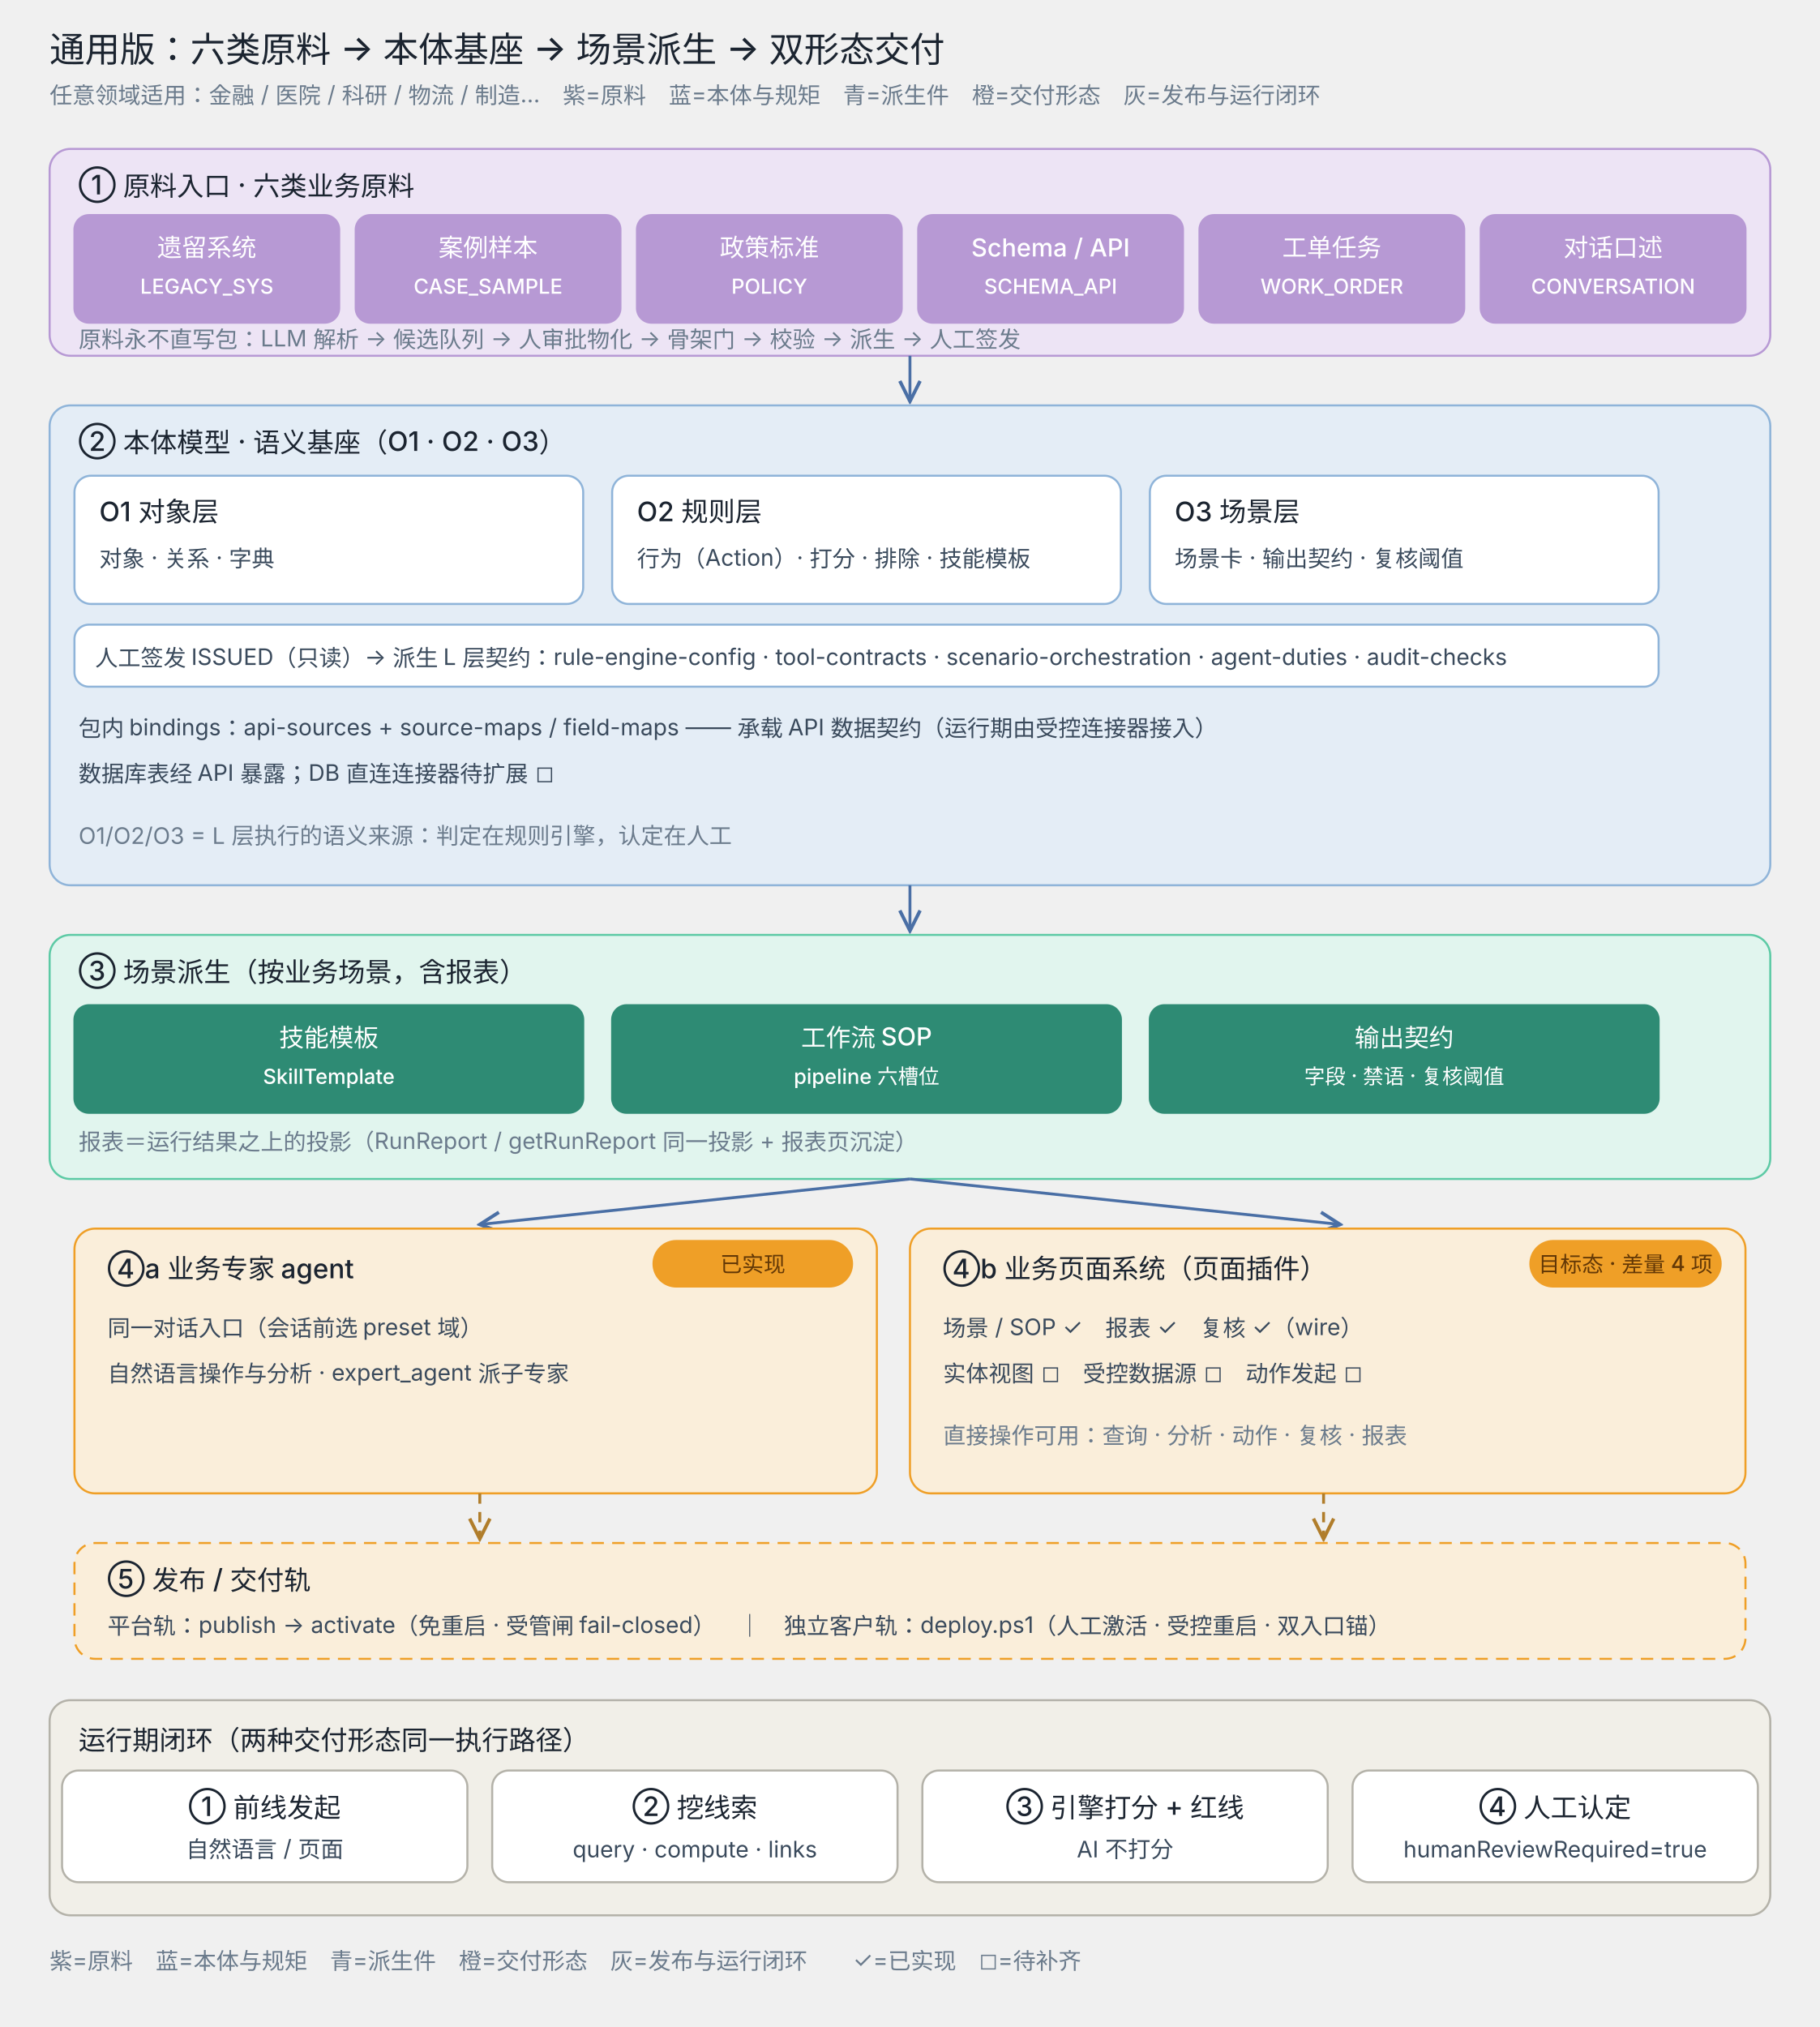
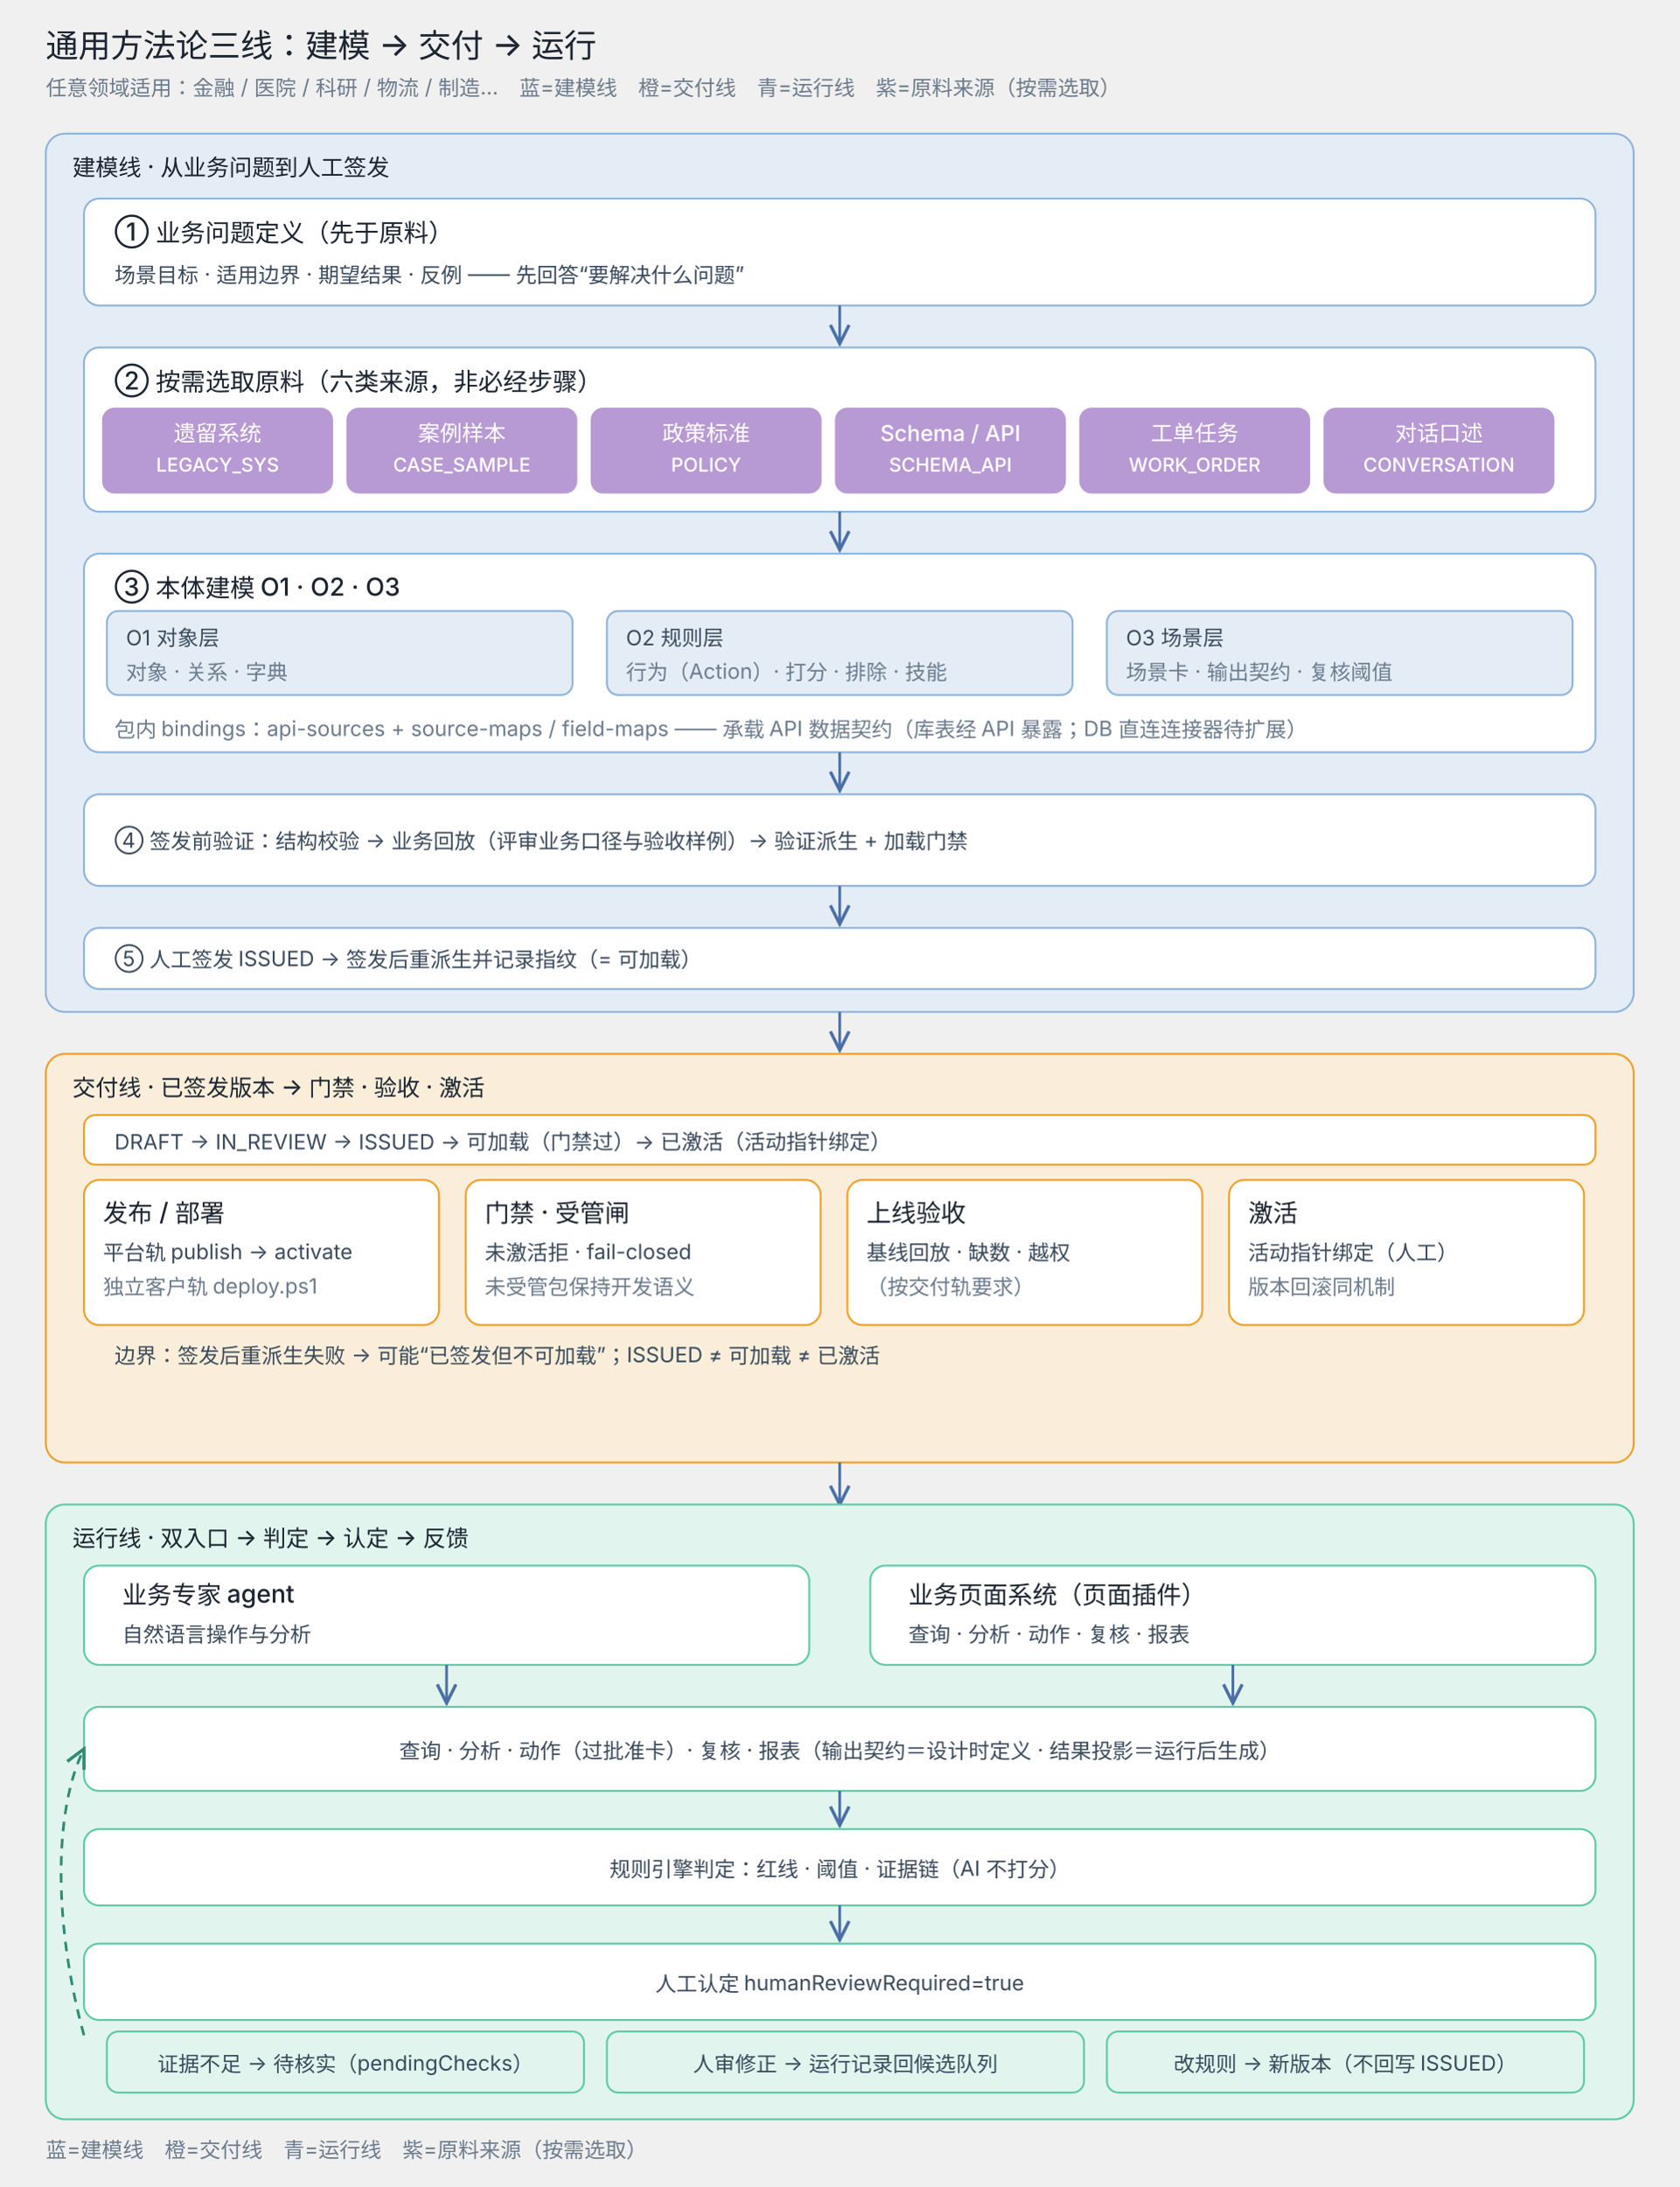
- <svg xmlns="http://www.w3.org/2000/svg" viewBox="0 0 880 980" font-family="-apple-system,'PingFang SC','Microsoft YaHei',sans-serif">
+ <svg xmlns="http://www.w3.org/2000/svg" viewBox="0 0 880 1145" font-family="-apple-system,'PingFang SC','Microsoft YaHei',sans-serif">
  <defs>
    <marker id="a1" markerWidth="9" markerHeight="9" refX="8" refY="4.5" orient="auto">
      <path d="M1,1 L8,4.5 L1,8" fill="none" stroke="#4A6FA5" stroke-width="1.2" />
    </marker>
    <marker id="a2" markerWidth="9" markerHeight="9" refX="8" refY="4.5" orient="auto">
      <path d="M1,1 L8,4.5 L1,8" fill="none" stroke="#B07D2B" stroke-width="1.2" />
    </marker>
    <marker id="a3" markerWidth="9" markerHeight="9" refX="8" refY="4.5" orient="auto">
-       <path d="M1,1 L8,4.5 L1,8" fill="none" stroke="#8A8A82" stroke-width="1.2" />
+       <path d="M1,1 L8,4.5 L1,8" fill="none" stroke="#2E8B74" stroke-width="1.2" />
    </marker>
  </defs>
  <style>
    text { font-family: -apple-system,'PingFang SC','Microsoft YaHei',sans-serif; }
    .hd { font-size: 17px; font-weight: 500; fill: #1B2430; }
    .tt { font-size: 13px; font-weight: 500; fill: #1B2430; }
    .bd { font-size: 11px; font-weight: 400; fill: #3A4A5C; }
    .sm { font-size: 11px; font-weight: 400; fill: #6B7B8C; }
-     .kw { font-size: 12px; font-weight: 500; fill: #FFFFFF; }
+     .kw { font-size: 11.5px; font-weight: 500; fill: #FFFFFF; }
    .chip { font-size: 10px; font-weight: 500; fill: #FFFFFF; }
-     .tag { font-size: 10.5px; font-weight: 500; fill: #633806; }
+     .lane { font-size: 12px; font-weight: 500; fill: #1B2430; }
  </style>
-   <text x="24" y="30" class="hd" text-anchor="start">通用版：六类原料 → 本体基座 → 场景派生 → 双形态交付</text>
-   <text x="24" y="50" class="sm" text-anchor="start">任意领域适用：金融 / 医院 / 科研 / 物流 / 制造…　紫=原料　蓝=本体与规矩　青=派生件　橙=交付形态　灰=发布与运行闭环</text>
-   <rect x="24" y="72" width="832" height="100" rx="10" fill="#EDE4F5" stroke="#B799D4" stroke-width="1" />
-   <text x="38" y="94" class="tt" text-anchor="start">① 原料入口 · 六类业务原料</text>
-   <rect x="36" y="104" width="128" height="52" rx="7" fill="#B799D4" stroke="#B799D4" stroke-width="1" />
-   <text x="100.0" y="124" class="kw" text-anchor="middle">遗留系统</text>
-   <text x="100.0" y="142" class="chip" text-anchor="middle">LEGACY_SYS</text>
-   <rect x="172" y="104" width="128" height="52" rx="7" fill="#B799D4" stroke="#B799D4" stroke-width="1" />
-   <text x="236.0" y="124" class="kw" text-anchor="middle">案例样本</text>
-   <text x="236.0" y="142" class="chip" text-anchor="middle">CASE_SAMPLE</text>
-   <rect x="308" y="104" width="128" height="52" rx="7" fill="#B799D4" stroke="#B799D4" stroke-width="1" />
-   <text x="372.0" y="124" class="kw" text-anchor="middle">政策标准</text>
-   <text x="372.0" y="142" class="chip" text-anchor="middle">POLICY</text>
-   <rect x="444" y="104" width="128" height="52" rx="7" fill="#B799D4" stroke="#B799D4" stroke-width="1" />
-   <text x="508.0" y="124" class="kw" text-anchor="middle">Schema / API</text>
-   <text x="508.0" y="142" class="chip" text-anchor="middle">SCHEMA_API</text>
-   <rect x="580" y="104" width="128" height="52" rx="7" fill="#B799D4" stroke="#B799D4" stroke-width="1" />
-   <text x="644.0" y="124" class="kw" text-anchor="middle">工单任务</text>
-   <text x="644.0" y="142" class="chip" text-anchor="middle">WORK_ORDER</text>
-   <rect x="716" y="104" width="128" height="52" rx="7" fill="#B799D4" stroke="#B799D4" stroke-width="1" />
-   <text x="780.0" y="124" class="kw" text-anchor="middle">对话口述</text>
-   <text x="780.0" y="142" class="chip" text-anchor="middle">CONVERSATION</text>
-   <text x="38" y="168" class="sm" text-anchor="start">原料永不直写包：LLM 解析 → 候选队列 → 人审批物化 → 骨架门 → 校验 → 派生 → 人工签发</text>
-   <line x1="440" y1="172" x2="440" y2="194" stroke="#4A6FA5" stroke-width="1.4" marker-end="url(#a1)" />
-   <rect x="24" y="196" width="832" height="232" rx="10" fill="#E4EDF6" stroke="#8FB4D9" stroke-width="1" />
-   <text x="38" y="218" class="tt" text-anchor="start">② 本体模型 · 语义基座（O1 · O2 · O3）</text>
-   <rect x="36" y="230" width="246" height="62" rx="8" fill="#FFFFFF" stroke="#8FB4D9" stroke-width="1" />
-   <text x="48" y="252" class="tt" text-anchor="start">O1 对象层</text>
-   <text x="48" y="274" class="bd" text-anchor="start">对象 · 关系 · 字典</text>
-   <rect x="296" y="230" width="246" height="62" rx="8" fill="#FFFFFF" stroke="#8FB4D9" stroke-width="1" />
-   <text x="308" y="252" class="tt" text-anchor="start">O2 规则层</text>
-   <text x="308" y="274" class="bd" text-anchor="start">行为（Action）· 打分 · 排除 · 技能模板</text>
-   <rect x="556" y="230" width="246" height="62" rx="8" fill="#FFFFFF" stroke="#8FB4D9" stroke-width="1" />
-   <text x="568" y="252" class="tt" text-anchor="start">O3 场景层</text>
-   <text x="568" y="274" class="bd" text-anchor="start">场景卡 · 输出契约 · 复核阈值</text>
-   <rect x="36" y="302" width="766" height="30" rx="7" fill="#FFFFFF" stroke="#8FB4D9" stroke-width="1" />
-   <text x="46" y="322" class="bd" text-anchor="start">人工签发 ISSUED（只读）→ 派生 L 层契约：rule-engine-config · tool-contracts · scenario-orchestration · agent-duties · audit-checks</text>
-   <text x="38" y="356" class="bd" text-anchor="start">包内 bindings：api-sources + source-maps / field-maps —— 承载 API 数据契约（运行期由受控连接器接入）</text>
-   <text x="38" y="378" class="bd" text-anchor="start">数据库表经 API 暴露；DB 直连连接器待扩展 ◻</text>
-   <text x="38" y="408" class="sm" text-anchor="start">O1/O2/O3 = L 层执行的语义来源：判定在规则引擎，认定在人工</text>
-   <line x1="440" y1="428" x2="440" y2="450" stroke="#4A6FA5" stroke-width="1.4" marker-end="url(#a1)" />
-   <rect x="24" y="452" width="832" height="118" rx="10" fill="#E1F5EE" stroke="#5DCAA5" stroke-width="1" />
-   <text x="38" y="474" class="tt" text-anchor="start">③ 场景派生（按业务场景，含报表）</text>
-   <rect x="36" y="486" width="246" height="52" rx="7" fill="#2E8B74" stroke="#2E8B74" stroke-width="1" />
-   <text x="159.0" y="506" class="kw" text-anchor="middle">技能模板</text>
-   <text x="159.0" y="524" class="chip" text-anchor="middle">SkillTemplate</text>
-   <rect x="296" y="486" width="246" height="52" rx="7" fill="#2E8B74" stroke="#2E8B74" stroke-width="1" />
-   <text x="419.0" y="506" class="kw" text-anchor="middle">工作流 SOP</text>
-   <text x="419.0" y="524" class="chip" text-anchor="middle">pipeline 六槽位</text>
-   <rect x="556" y="486" width="246" height="52" rx="7" fill="#2E8B74" stroke="#2E8B74" stroke-width="1" />
-   <text x="679.0" y="506" class="kw" text-anchor="middle">输出契约</text>
-   <text x="679.0" y="524" class="chip" text-anchor="middle">字段 · 禁语 · 复核阈值</text>
-   <text x="38" y="556" class="sm" text-anchor="start">报表＝运行结果之上的投影（RunReport / getRunReport 同一投影 + 报表页沉淀）</text>
-   <line x1="440" y1="570" x2="232" y2="592" stroke="#4A6FA5" stroke-width="1.4" marker-end="url(#a1)" />
-   <line x1="440" y1="570" x2="648" y2="592" stroke="#4A6FA5" stroke-width="1.4" marker-end="url(#a1)" />
-   <rect x="36" y="594" width="388" height="128" rx="10" fill="#FAEEDA" stroke="#EF9F27" stroke-width="1" />
-   <text x="52" y="618" class="tt" text-anchor="start">④a 业务专家 agent</text>
-   <rect x="316" y="600" width="96" height="22" rx="11" fill="#EF9F27" stroke="#EF9F27" stroke-width="1" />
-   <text x="364" y="615" class="tag" text-anchor="middle">已实现</text>
-   <text x="52" y="646" class="bd" text-anchor="start">同一对话入口（会话前选 preset 域）</text>
-   <text x="52" y="668" class="bd" text-anchor="start">自然语言操作与分析 · expert_agent 派子专家</text>
-   <rect x="440" y="594" width="404" height="128" rx="10" fill="#FAEEDA" stroke="#EF9F27" stroke-width="1" />
-   <text x="456" y="618" class="tt" text-anchor="start">④b 业务页面系统（页面插件）</text>
-   <rect x="740" y="600" width="92" height="22" rx="11" fill="#EF9F27" stroke="#EF9F27" stroke-width="1" />
-   <text x="786" y="615" class="tag" text-anchor="middle">目标态 · 差量 4 项</text>
-   <text x="456" y="646" class="bd" text-anchor="start">场景 / SOP ✓　报表 ✓　复核 ✓（wire）</text>
-   <text x="456" y="668" class="bd" text-anchor="start">实体视图 ◻　受控数据源 ◻　动作发起 ◻</text>
-   <text x="456" y="698" class="sm" text-anchor="start">直接操作可用：查询 · 分析 · 动作 · 复核 · 报表</text>
-   <line x1="232" y1="722" x2="232" y2="744" stroke="#B07D2B" stroke-width="1.4" stroke-dasharray="5 4" marker-end="url(#a2)" />
-   <line x1="640" y1="722" x2="640" y2="744" stroke="#B07D2B" stroke-width="1.4" stroke-dasharray="5 4" marker-end="url(#a2)" />
-   <rect x="36" y="746" width="808" height="56" rx="10" fill="#FAEEDA" stroke="#EF9F27" stroke-width="1" stroke-dasharray="6 4" />
-   <text x="52" y="768" class="tt" text-anchor="start">⑤ 发布 / 交付轨</text>
-   <text x="52" y="790" class="bd" text-anchor="start">平台轨：publish → activate（免重启 · 受管闸 fail-closed）　｜　独立客户轨：deploy.ps1（人工激活 · 受控重启 · 双入口锚）</text>
-   <rect x="24" y="822" width="832" height="104" rx="10" fill="#F1EFE8" stroke="#B4B2A9" stroke-width="1" />
-   <text x="38" y="846" class="tt" text-anchor="start">运行期闭环（两种交付形态同一执行路径）</text>
-   <rect x="30" y="856" width="196" height="54" rx="8" fill="#FFFFFF" stroke="#B4B2A9" stroke-width="1" />
-   <text x="128" y="878" class="tt" text-anchor="middle">① 前线发起</text>
-   <text x="128" y="898" class="bd" text-anchor="middle">自然语言 / 页面</text>
-   <rect x="238" y="856" width="196" height="54" rx="8" fill="#FFFFFF" stroke="#B4B2A9" stroke-width="1" />
-   <text x="336" y="878" class="tt" text-anchor="middle">② 挖线索</text>
-   <text x="336" y="898" class="bd" text-anchor="middle">query · compute · links</text>
-   <rect x="446" y="856" width="196" height="54" rx="8" fill="#FFFFFF" stroke="#B4B2A9" stroke-width="1" />
-   <text x="544" y="878" class="tt" text-anchor="middle">③ 引擎打分 + 红线</text>
-   <text x="544" y="898" class="bd" text-anchor="middle">AI 不打分</text>
-   <rect x="654" y="856" width="196" height="54" rx="8" fill="#FFFFFF" stroke="#B4B2A9" stroke-width="1" />
-   <text x="752" y="878" class="tt" text-anchor="middle">④ 人工认定</text>
-   <text x="752" y="898" class="bd" text-anchor="middle">humanReviewRequired=true</text>
-   <text x="24" y="952" class="sm" text-anchor="start">紫=原料　蓝=本体与规矩　青=派生件　橙=交付形态　灰=发布与运行闭环　　✓=已实现　◻=待补齐</text>
+   <text x="24" y="30" class="hd" text-anchor="start">通用方法论三线：建模 → 交付 → 运行</text>
+   <text x="24" y="50" class="sm" text-anchor="start">任意领域适用：金融 / 医院 / 科研 / 物流 / 制造…　蓝=建模线　橙=交付线　青=运行线　紫=原料来源（按需选取）</text>
+   <rect x="24" y="70" width="832" height="460" rx="10" fill="#E4EDF6" stroke="#8FB4D9" stroke-width="1" />
+   <text x="38" y="92" class="lane" text-anchor="start">建模线 · 从业务问题到人工签发</text>
+   <rect x="44" y="104" width="792" height="56" rx="8" fill="#FFFFFF" stroke="#8FB4D9" stroke-width="1" />
+   <text x="60" y="126" class="tt" text-anchor="start">① 业务问题定义（先于原料）</text>
+   <text x="60" y="148" class="bd" text-anchor="start">场景目标 · 适用边界 · 期望结果 · 反例 —— 先回答“要解决什么问题”</text>
+   <line x1="440" y1="160" x2="440" y2="180" stroke="#4A6FA5" stroke-width="1.4" marker-end="url(#a1)" />
+   <rect x="44" y="182" width="792" height="86" rx="8" fill="#FFFFFF" stroke="#8FB4D9" stroke-width="1" />
+   <text x="60" y="204" class="tt" text-anchor="start">② 按需选取原料（六类来源，非必经步骤）</text>
+   <rect x="54" y="214" width="120" height="44" rx="6" fill="#B799D4" stroke="#B799D4" stroke-width="1" />
+   <text x="114.0" y="231" class="kw" text-anchor="middle">遗留系统</text>
+   <text x="114.0" y="247" class="chip" text-anchor="middle">LEGACY_SYS</text>
+   <rect x="182" y="214" width="120" height="44" rx="6" fill="#B799D4" stroke="#B799D4" stroke-width="1" />
+   <text x="242.0" y="231" class="kw" text-anchor="middle">案例样本</text>
+   <text x="242.0" y="247" class="chip" text-anchor="middle">CASE_SAMPLE</text>
+   <rect x="310" y="214" width="120" height="44" rx="6" fill="#B799D4" stroke="#B799D4" stroke-width="1" />
+   <text x="370.0" y="231" class="kw" text-anchor="middle">政策标准</text>
+   <text x="370.0" y="247" class="chip" text-anchor="middle">POLICY</text>
+   <rect x="438" y="214" width="120" height="44" rx="6" fill="#B799D4" stroke="#B799D4" stroke-width="1" />
+   <text x="498.0" y="231" class="kw" text-anchor="middle">Schema / API</text>
+   <text x="498.0" y="247" class="chip" text-anchor="middle">SCHEMA_API</text>
+   <rect x="566" y="214" width="120" height="44" rx="6" fill="#B799D4" stroke="#B799D4" stroke-width="1" />
+   <text x="626.0" y="231" class="kw" text-anchor="middle">工单任务</text>
+   <text x="626.0" y="247" class="chip" text-anchor="middle">WORK_ORDER</text>
+   <rect x="694" y="214" width="120" height="44" rx="6" fill="#B799D4" stroke="#B799D4" stroke-width="1" />
+   <text x="754.0" y="231" class="kw" text-anchor="middle">对话口述</text>
+   <text x="754.0" y="247" class="chip" text-anchor="middle">CONVERSATION</text>
+   <line x1="440" y1="268" x2="440" y2="288" stroke="#4A6FA5" stroke-width="1.4" marker-end="url(#a1)" />
+   <rect x="44" y="290" width="792" height="104" rx="8" fill="#FFFFFF" stroke="#8FB4D9" stroke-width="1" />
+   <text x="60" y="312" class="tt" text-anchor="start">③ 本体建模 O1 · O2 · O3</text>
+   <rect x="56" y="320" width="244" height="44" rx="6" fill="#E4EDF6" stroke="#8FB4D9" stroke-width="1" />
+   <text x="66" y="338" class="bd" text-anchor="start">O1 对象层</text>
+   <text x="66" y="356" class="sm" text-anchor="start">对象 · 关系 · 字典</text>
+   <rect x="318" y="320" width="244" height="44" rx="6" fill="#E4EDF6" stroke="#8FB4D9" stroke-width="1" />
+   <text x="328" y="338" class="bd" text-anchor="start">O2 规则层</text>
+   <text x="328" y="356" class="sm" text-anchor="start">行为（Action）· 打分 · 排除 · 技能</text>
+   <rect x="580" y="320" width="244" height="44" rx="6" fill="#E4EDF6" stroke="#8FB4D9" stroke-width="1" />
+   <text x="590" y="338" class="bd" text-anchor="start">O3 场景层</text>
+   <text x="590" y="356" class="sm" text-anchor="start">场景卡 · 输出契约 · 复核阈值</text>
+   <text x="60" y="386" class="sm" text-anchor="start">包内 bindings：api-sources + source-maps / field-maps —— 承载 API 数据契约（库表经 API 暴露；DB 直连连接器待扩展）</text>
+   <line x1="440" y1="394" x2="440" y2="414" stroke="#4A6FA5" stroke-width="1.4" marker-end="url(#a1)" />
+   <rect x="44" y="416" width="792" height="48" rx="8" fill="#FFFFFF" stroke="#8FB4D9" stroke-width="1" />
+   <text x="60" y="444" class="bd" text-anchor="start">④ 签发前验证：结构校验 → 业务回放（评审业务口径与验收样例）→ 验证派生 + 加载门禁</text>
+   <line x1="440" y1="464" x2="440" y2="484" stroke="#4A6FA5" stroke-width="1.4" marker-end="url(#a1)" />
+   <rect x="44" y="486" width="792" height="32" rx="8" fill="#FFFFFF" stroke="#8FB4D9" stroke-width="1" />
+   <text x="60" y="506" class="bd" text-anchor="start">⑤ 人工签发 ISSUED → 签发后重派生并记录指纹（= 可加载）</text>
+   <line x1="440" y1="530" x2="440" y2="550" stroke="#4A6FA5" stroke-width="1.4" marker-end="url(#a1)" />
+   <rect x="24" y="552" width="832" height="214" rx="10" fill="#FAEEDA" stroke="#EF9F27" stroke-width="1" />
+   <text x="38" y="574" class="lane" text-anchor="start">交付线 · 已签发版本 → 门禁 · 验收 · 激活</text>
+   <rect x="44" y="584" width="792" height="26" rx="6" fill="#FFFFFF" stroke="#EF9F27" stroke-width="1" />
+   <text x="60" y="602" class="bd" text-anchor="start">DRAFT → IN_REVIEW → ISSUED → 可加载（门禁过）→ 已激活（活动指针绑定）</text>
+   <rect x="44" y="618" width="186" height="76" rx="8" fill="#FFFFFF" stroke="#EF9F27" stroke-width="1" />
+   <text x="54" y="640" class="tt" text-anchor="start">发布 / 部署</text>
+   <text x="54" y="660" class="bd" text-anchor="start">平台轨 publish → activate</text>
+   <text x="54" y="678" class="sm" text-anchor="start">独立客户轨 deploy.ps1</text>
+   <rect x="244" y="618" width="186" height="76" rx="8" fill="#FFFFFF" stroke="#EF9F27" stroke-width="1" />
+   <text x="254" y="640" class="tt" text-anchor="start">门禁 · 受管闸</text>
+   <text x="254" y="660" class="bd" text-anchor="start">未激活拒 · fail-closed</text>
+   <text x="254" y="678" class="sm" text-anchor="start">未受管包保持开发语义</text>
+   <rect x="444" y="618" width="186" height="76" rx="8" fill="#FFFFFF" stroke="#EF9F27" stroke-width="1" />
+   <text x="454" y="640" class="tt" text-anchor="start">上线验收</text>
+   <text x="454" y="660" class="bd" text-anchor="start">基线回放 · 缺数 · 越权</text>
+   <text x="454" y="678" class="sm" text-anchor="start">（按交付轨要求）</text>
+   <rect x="644" y="618" width="186" height="76" rx="8" fill="#FFFFFF" stroke="#EF9F27" stroke-width="1" />
+   <text x="654" y="640" class="tt" text-anchor="start">激活</text>
+   <text x="654" y="660" class="bd" text-anchor="start">活动指针绑定（人工）</text>
+   <text x="654" y="678" class="sm" text-anchor="start">版本回滚同机制</text>
+   <text x="60" y="714" class="bd" text-anchor="start">边界：签发后重派生失败 → 可能“已签发但不可加载”；ISSUED ≠ 可加载 ≠ 已激活</text>
+   <line x1="440" y1="766" x2="440" y2="788" stroke="#4A6FA5" stroke-width="1.4" marker-end="url(#a1)" />
+   <rect x="24" y="788" width="832" height="322" rx="10" fill="#E1F5EE" stroke="#5DCAA5" stroke-width="1" />
+   <text x="38" y="810" class="lane" text-anchor="start">运行线 · 双入口 → 判定 → 认定 → 反馈</text>
+   <rect x="44" y="820" width="380" height="52" rx="8" fill="#FFFFFF" stroke="#5DCAA5" stroke-width="1" />
+   <text x="64" y="840" class="tt" text-anchor="start">业务专家 agent</text>
+   <text x="64" y="860" class="bd" text-anchor="start">自然语言操作与分析</text>
+   <rect x="456" y="820" width="380" height="52" rx="8" fill="#FFFFFF" stroke="#5DCAA5" stroke-width="1" />
+   <text x="476" y="840" class="tt" text-anchor="start">业务页面系统（页面插件）</text>
+   <text x="476" y="860" class="bd" text-anchor="start">查询 · 分析 · 动作 · 复核 · 报表</text>
+   <line x1="234" y1="872" x2="234" y2="892" stroke="#4A6FA5" stroke-width="1.4" marker-end="url(#a1)" />
+   <line x1="646" y1="872" x2="646" y2="892" stroke="#4A6FA5" stroke-width="1.4" marker-end="url(#a1)" />
+   <rect x="44" y="894" width="792" height="44" rx="8" fill="#FFFFFF" stroke="#5DCAA5" stroke-width="1" />
+   <text x="440" y="921" class="bd" text-anchor="middle">查询 · 分析 · 动作（过批准卡）· 复核 · 报表（输出契约＝设计时定义 · 结果投影＝运行后生成）</text>
+   <line x1="440" y1="938" x2="440" y2="956" stroke="#4A6FA5" stroke-width="1.4" marker-end="url(#a1)" />
+   <rect x="44" y="958" width="792" height="40" rx="8" fill="#FFFFFF" stroke="#5DCAA5" stroke-width="1" />
+   <text x="440" y="983" class="bd" text-anchor="middle">规则引擎判定：红线 · 阈值 · 证据链（AI 不打分）</text>
+   <line x1="440" y1="998" x2="440" y2="1016" stroke="#4A6FA5" stroke-width="1.4" marker-end="url(#a1)" />
+   <rect x="44" y="1018" width="792" height="40" rx="8" fill="#FFFFFF" stroke="#5DCAA5" stroke-width="1" />
+   <text x="440" y="1043" class="bd" text-anchor="middle">人工认定 humanReviewRequired=true</text>
+   <path d="M44,1066 C 28,1008 28,948 44,916" fill="none" stroke="#2E8B74" stroke-width="1.4" stroke-dasharray="5 4" marker-end="url(#a3)" />
+   <rect x="56" y="1064" width="250" height="32" rx="6" fill="#E1F5EE" stroke="#5DCAA5" stroke-width="1" />
+   <text x="181" y="1085" class="bd" text-anchor="middle">证据不足 → 待核实（pendingChecks）</text>
+   <rect x="318" y="1064" width="250" height="32" rx="6" fill="#E1F5EE" stroke="#5DCAA5" stroke-width="1" />
+   <text x="443" y="1085" class="bd" text-anchor="middle">人审修正 → 运行记录回候选队列</text>
+   <rect x="580" y="1064" width="250" height="32" rx="6" fill="#E1F5EE" stroke="#5DCAA5" stroke-width="1" />
+   <text x="705" y="1085" class="bd" text-anchor="middle">改规则 → 新版本（不回写 ISSUED）</text>
+   <text x="24" y="1130" class="sm" text-anchor="start">蓝=建模线　橙=交付线　青=运行线　紫=原料来源（按需选取）</text>
</svg>
